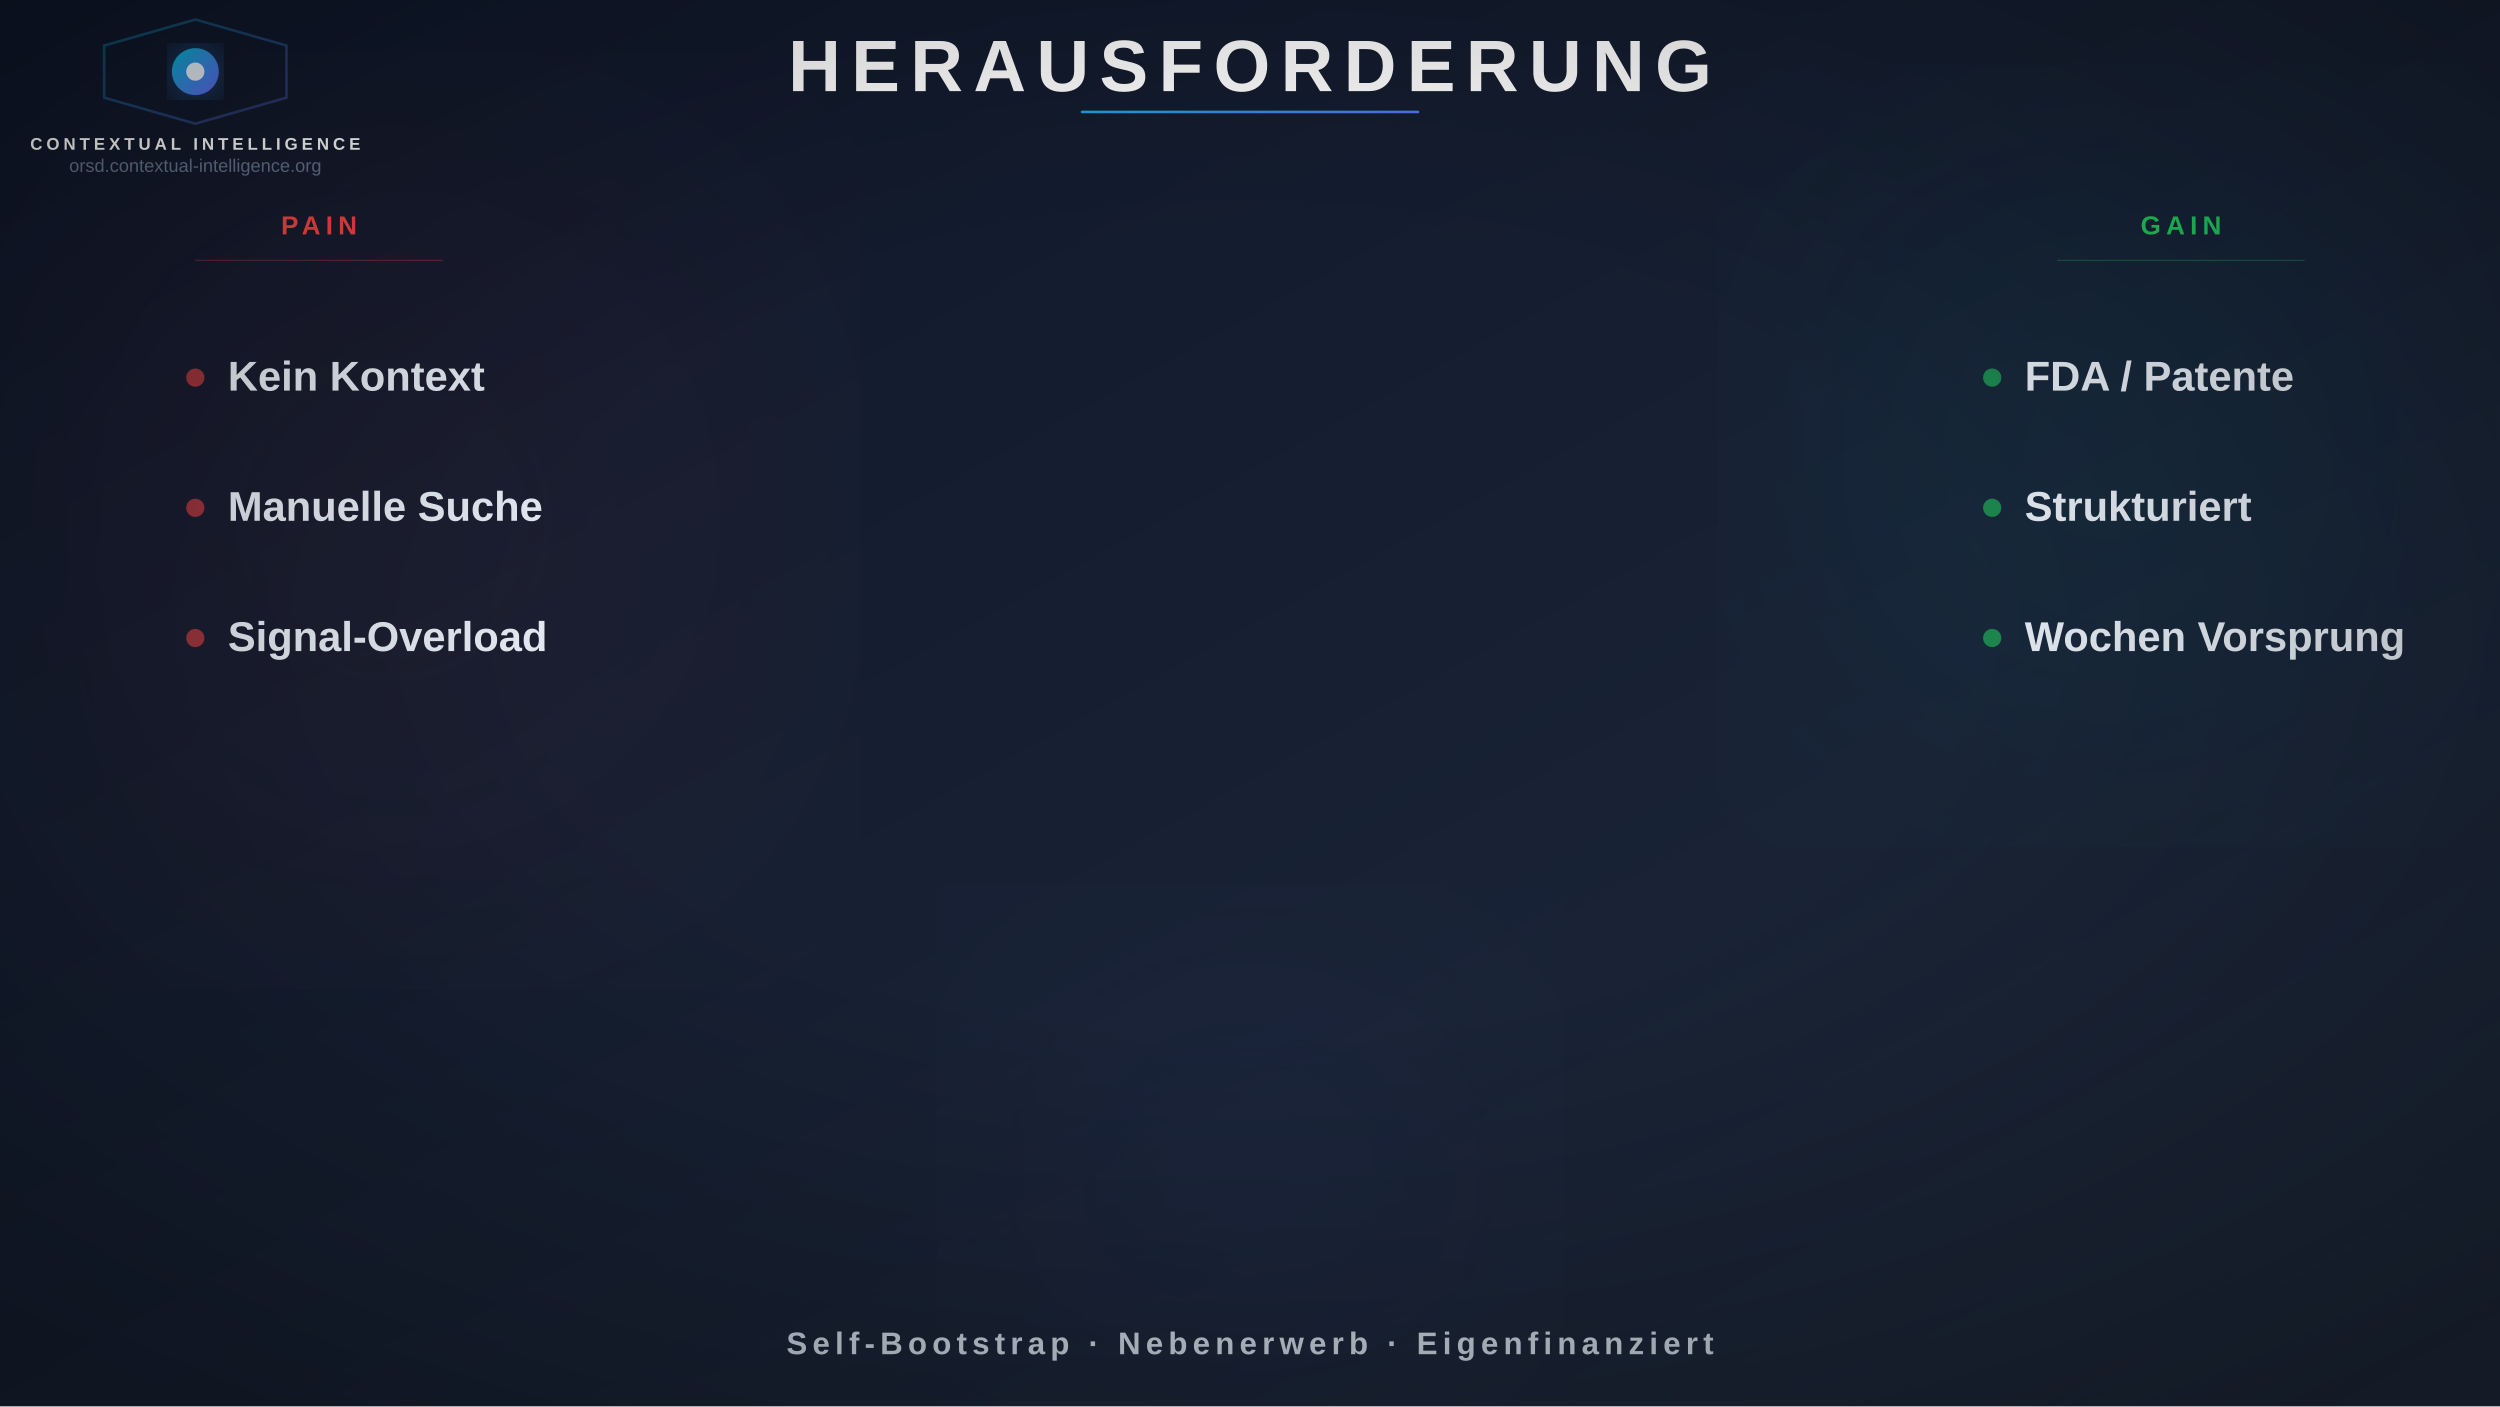
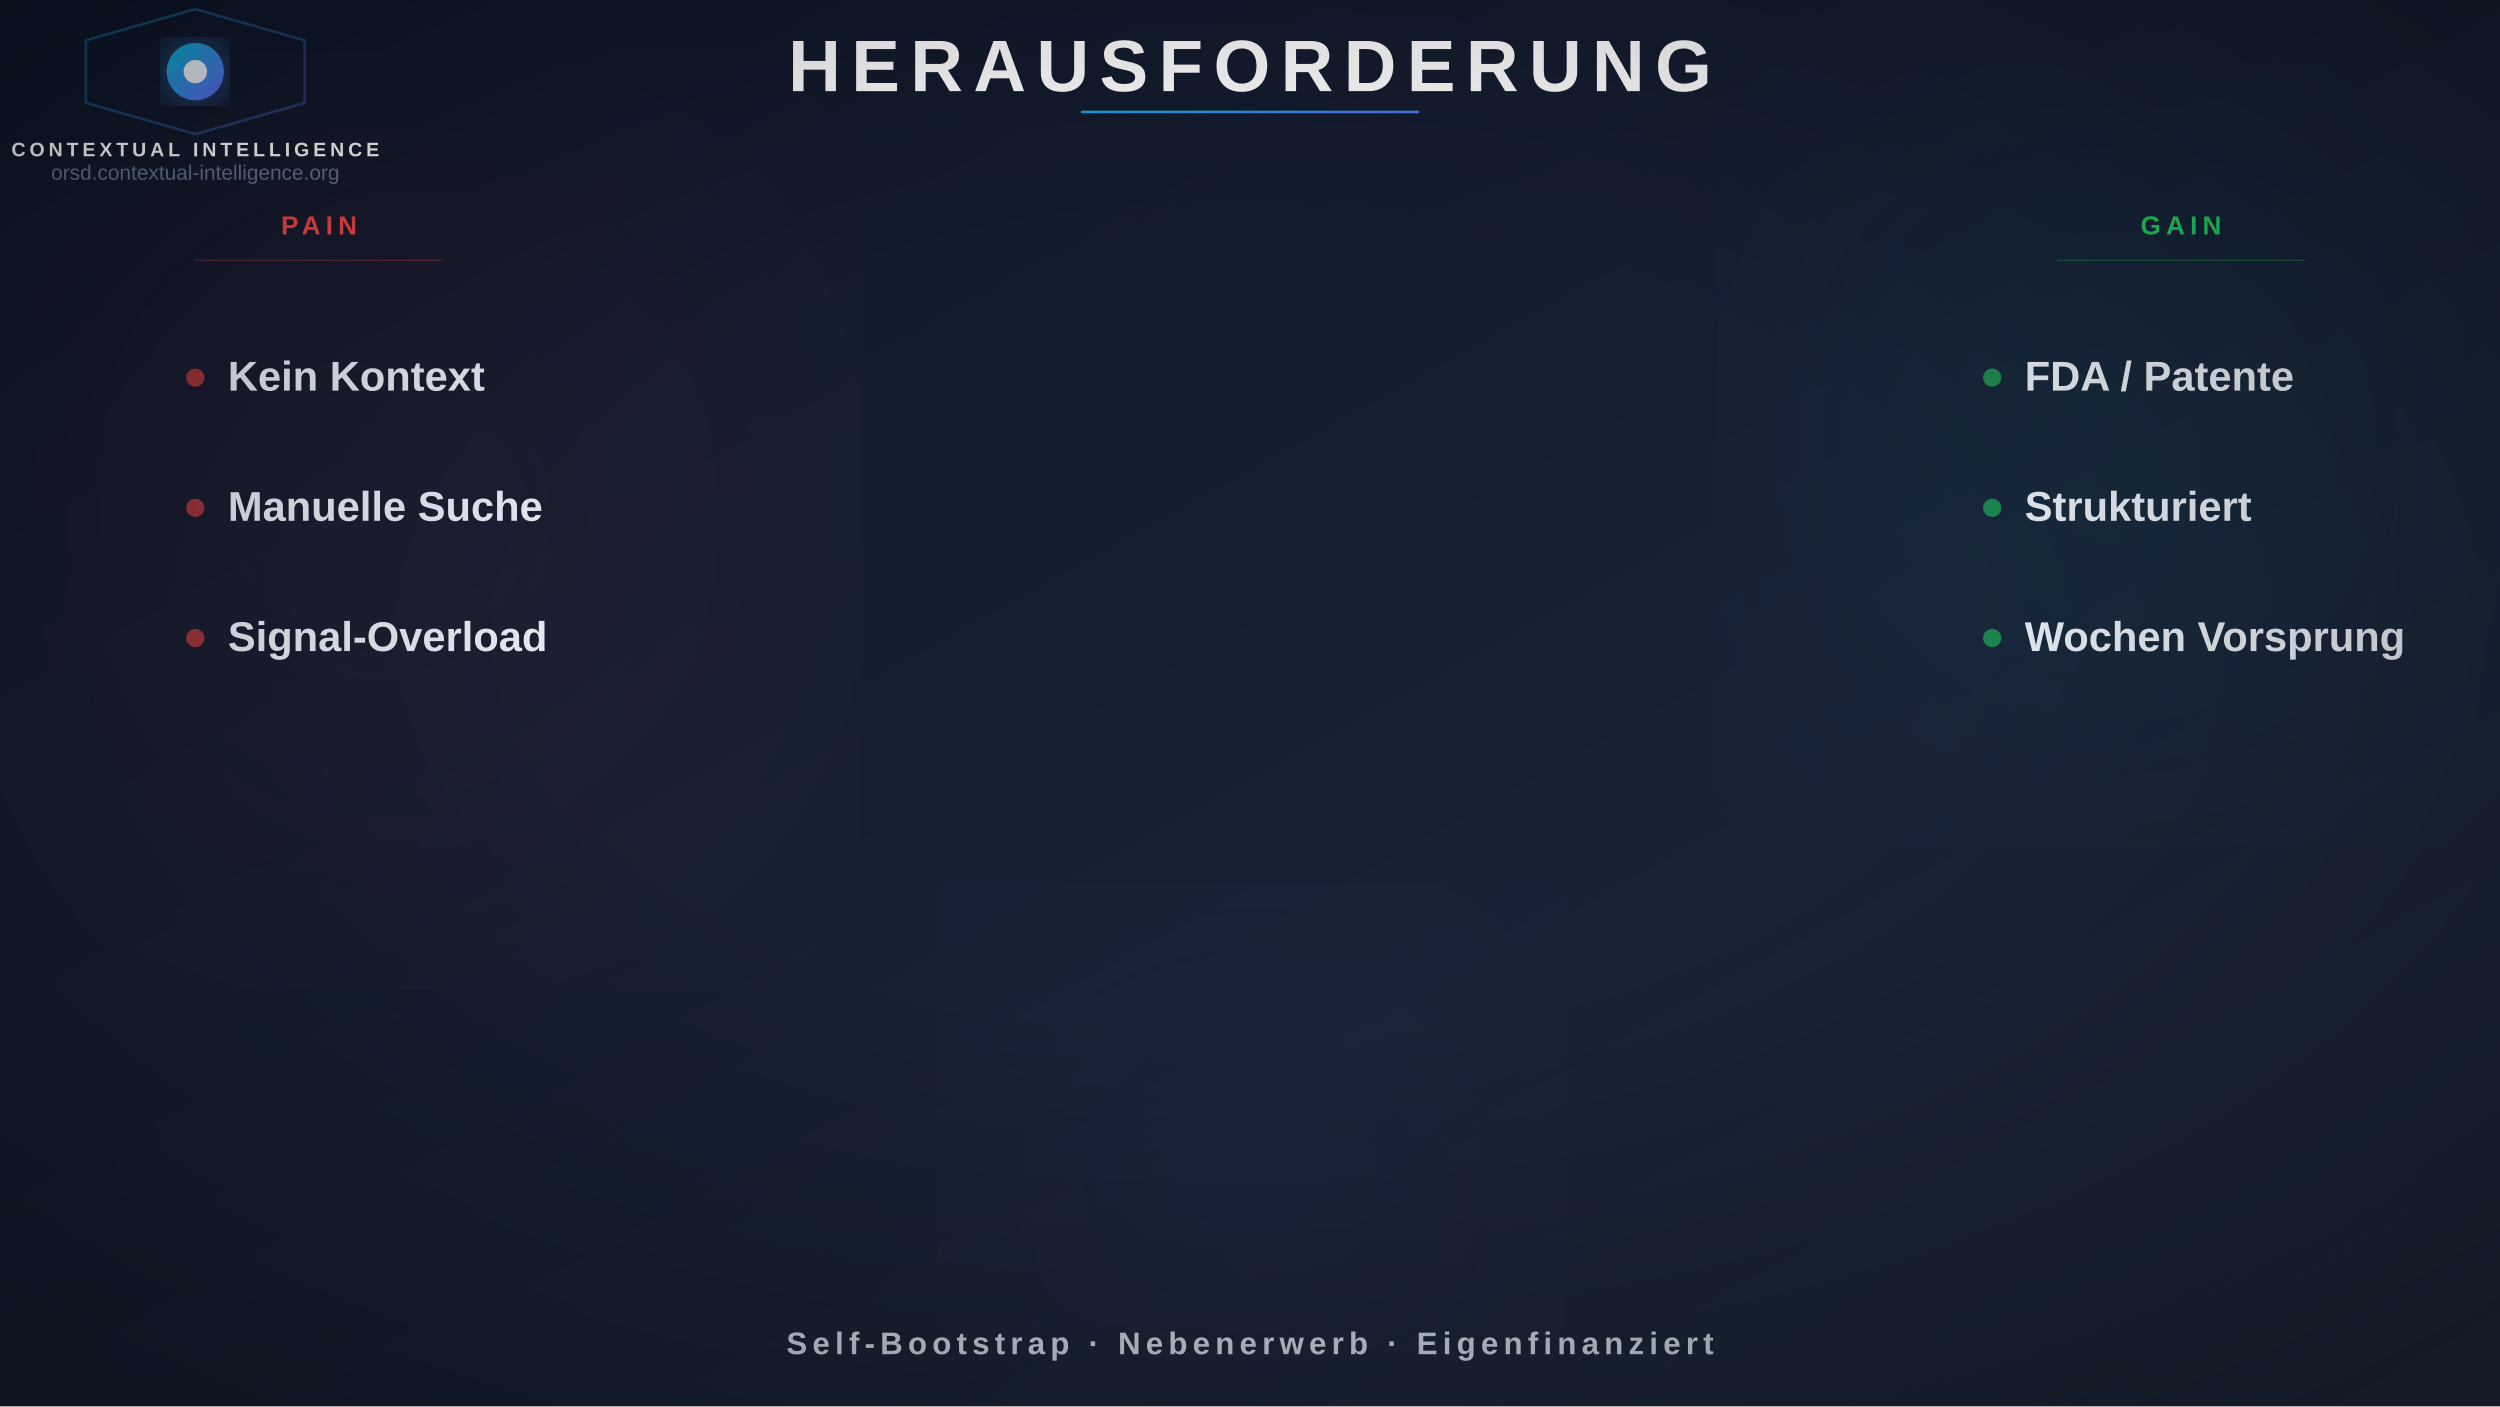
<svg xmlns="http://www.w3.org/2000/svg" viewBox="0 0 1920 1080" width="1920" height="1080">
  <defs>
    <linearGradient id="bg" x1="0%" y1="0%" x2="100%" y2="100%">
      <stop offset="0%" stop-color="#0f172a" />
      <stop offset="100%" stop-color="#1e293b" />
    </linearGradient>
    <linearGradient id="accent" x1="0%" y1="0%" x2="100%" y2="100%">
      <stop offset="0%" stop-color="#06b6d4" />
      <stop offset="100%" stop-color="#6366f1" />
    </linearGradient>
    <filter id="bgBlur">
      <feGaussianBlur stdDeviation="120" />
    </filter>
    <filter id="glow">
      <feGaussianBlur stdDeviation="20" result="b" />
      <feMerge>
        <feMergeNode in="b" />
        <feMergeNode in="SourceGraphic" />
      </feMerge>
    </filter>
    <radialGradient id="vignette" cx="50%" cy="45%" r="70%">
      <stop offset="40%" stop-color="#000" stop-opacity="0" />
      <stop offset="100%" stop-color="#000" stop-opacity="0.35" />
    </radialGradient>
  </defs>
  <rect width="1920" height="1080" fill="url(#bg)" />
  <circle cx="300" cy="400" r="300" fill="#ef4444" opacity="0.04" filter="url(#bgBlur)" />
  <circle cx="1620" cy="350" r="250" fill="#06b6d4" opacity="0.05" filter="url(#bgBlur)" />
  <circle cx="960" cy="920" r="200" fill="#6366f1" opacity="0.04" filter="url(#bgBlur)" />
  <g transform="translate(150, 55)">
-     <polygon points="0,-40 70,-20 70,20 0,40 -70,20 -70,-20" fill="none" stroke="url(#accent)" stroke-width="2" opacity="0.35" />
-     <circle cx="0" cy="0" r="18" fill="url(#accent)" filter="url(#glow)" />
-     <circle cx="0" cy="0" r="7" fill="#ffffff" opacity="0.9" />
+     <polygon points="0,-48 84,-24 84,24 0,48 -84,24 -84,-24" fill="none" stroke="url(#accent)" stroke-width="2" opacity="0.35" />
+     <circle cx="0" cy="0" r="22" fill="url(#accent)" filter="url(#glow)" />
+     <circle cx="0" cy="0" r="9" fill="#ffffff" opacity="0.9" />
  </g>
-   <text x="150" y="115" font-family="'Segoe UI','Helvetica Neue',Arial,sans-serif" font-size="13" font-weight="700" fill="#ffffff" letter-spacing="3" text-anchor="middle">CONTEXTUAL INTELLIGENCE</text>
-   <text x="150" y="132" font-family="'Segoe UI',Arial,sans-serif" font-size="14" fill="#64748b" text-anchor="middle">orsd.contextual-intelligence.org</text>
+   <text x="150" y="120" font-family="'Segoe UI','Helvetica Neue',Arial,sans-serif" font-size="15" font-weight="700" fill="#ffffff" letter-spacing="3" text-anchor="middle">CONTEXTUAL INTELLIGENCE</text>
+   <text x="150" y="138" font-family="'Segoe UI',Arial,sans-serif" font-size="16" fill="#64748b" text-anchor="middle">orsd.contextual-intelligence.org</text>
  <text x="960" y="70" font-family="'Segoe UI','Helvetica Neue',Arial,sans-serif" font-size="56" font-weight="700" fill="#ffffff" letter-spacing="8" text-anchor="middle">HERAUSFORDERUNG</text>
  <rect x="830" y="85" width="260" height="2" fill="url(#accent)" rx="1" />
  <line x1="420" y1="120" x2="420" y2="1000" stroke="url(#accent)" stroke-width="1" opacity="0.15" />
  <line x1="1500" y1="120" x2="1500" y2="1000" stroke="url(#accent)" stroke-width="1" opacity="0.15" />
  <text x="245" y="180" font-family="'Segoe UI',Arial,sans-serif" font-size="20" font-weight="700" fill="#ef4444" letter-spacing="4" text-anchor="middle">PAIN</text>
  <line x1="150" y1="200" x2="340" y2="200" stroke="#ef4444" stroke-width="1" opacity="0.3" />
  <circle cx="150" cy="290" r="7" fill="#ef4444" opacity="0.6" />
  <text x="175" y="300" font-family="'Segoe UI',Arial,sans-serif" font-size="32" font-weight="600" fill="#e2e8f0">Kein Kontext</text>
  <circle cx="150" cy="390" r="7" fill="#ef4444" opacity="0.6" />
  <text x="175" y="400" font-family="'Segoe UI',Arial,sans-serif" font-size="32" font-weight="600" fill="#e2e8f0">Manuelle Suche</text>
  <circle cx="150" cy="490" r="7" fill="#ef4444" opacity="0.6" />
  <text x="175" y="500" font-family="'Segoe UI',Arial,sans-serif" font-size="32" font-weight="600" fill="#e2e8f0">Signal-Overload</text>
  <text x="1675" y="180" font-family="'Segoe UI',Arial,sans-serif" font-size="20" font-weight="700" fill="#22c55e" letter-spacing="4" text-anchor="middle">GAIN</text>
  <line x1="1580" y1="200" x2="1770" y2="200" stroke="#22c55e" stroke-width="1" opacity="0.3" />
  <circle cx="1530" cy="290" r="7" fill="#22c55e" opacity="0.6" />
  <text x="1555" y="300" font-family="'Segoe UI',Arial,sans-serif" font-size="32" font-weight="600" fill="#e2e8f0">FDA / Patente</text>
  <circle cx="1530" cy="390" r="7" fill="#22c55e" opacity="0.6" />
  <text x="1555" y="400" font-family="'Segoe UI',Arial,sans-serif" font-size="32" font-weight="600" fill="#e2e8f0">Strukturiert</text>
  <circle cx="1530" cy="490" r="7" fill="#22c55e" opacity="0.6" />
  <text x="1555" y="500" font-family="'Segoe UI',Arial,sans-serif" font-size="32" font-weight="600" fill="#e2e8f0">Wochen Vorsprung</text>
  <text x="960" y="1040" font-family="'Segoe UI','Helvetica Neue',Arial,sans-serif" font-size="24" font-weight="600" fill="#cbd5e1" text-anchor="middle" letter-spacing="4">Self-Bootstrap · Nebenerwerb · Eigenfinanziert</text>
  <rect width="1920" height="1080" fill="url(#vignette)" pointer-events="none" />
</svg>
